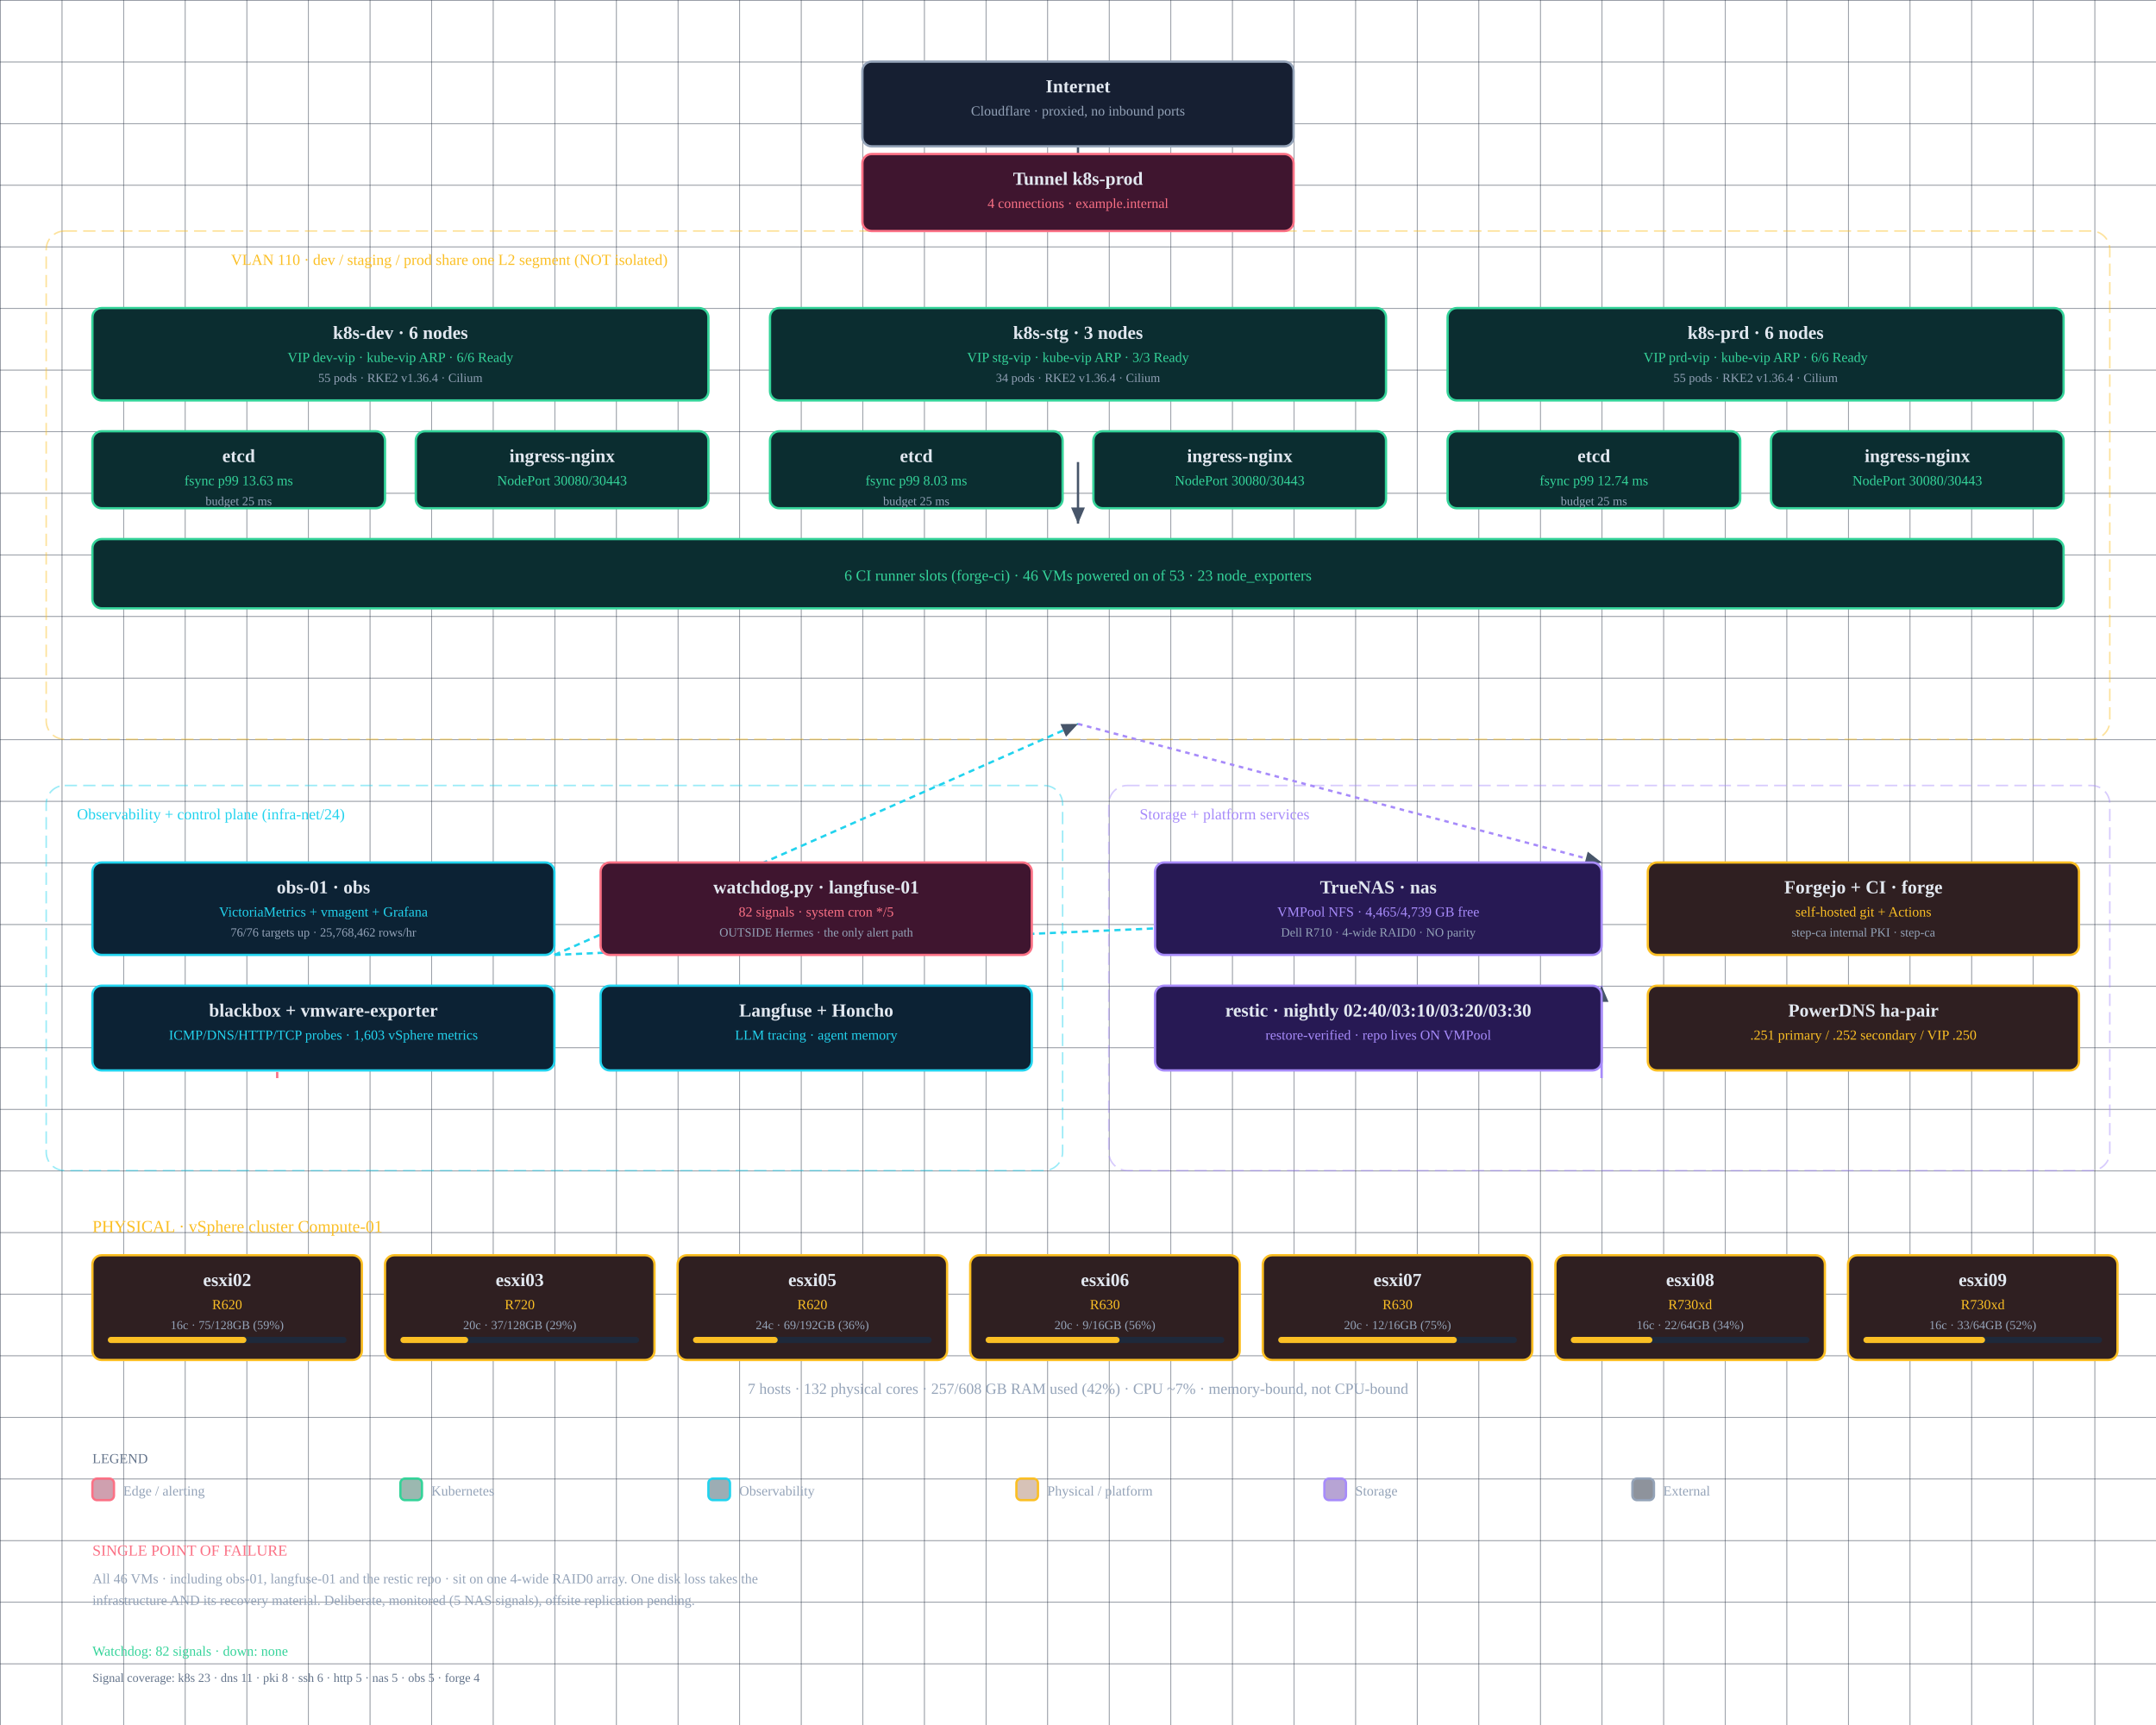
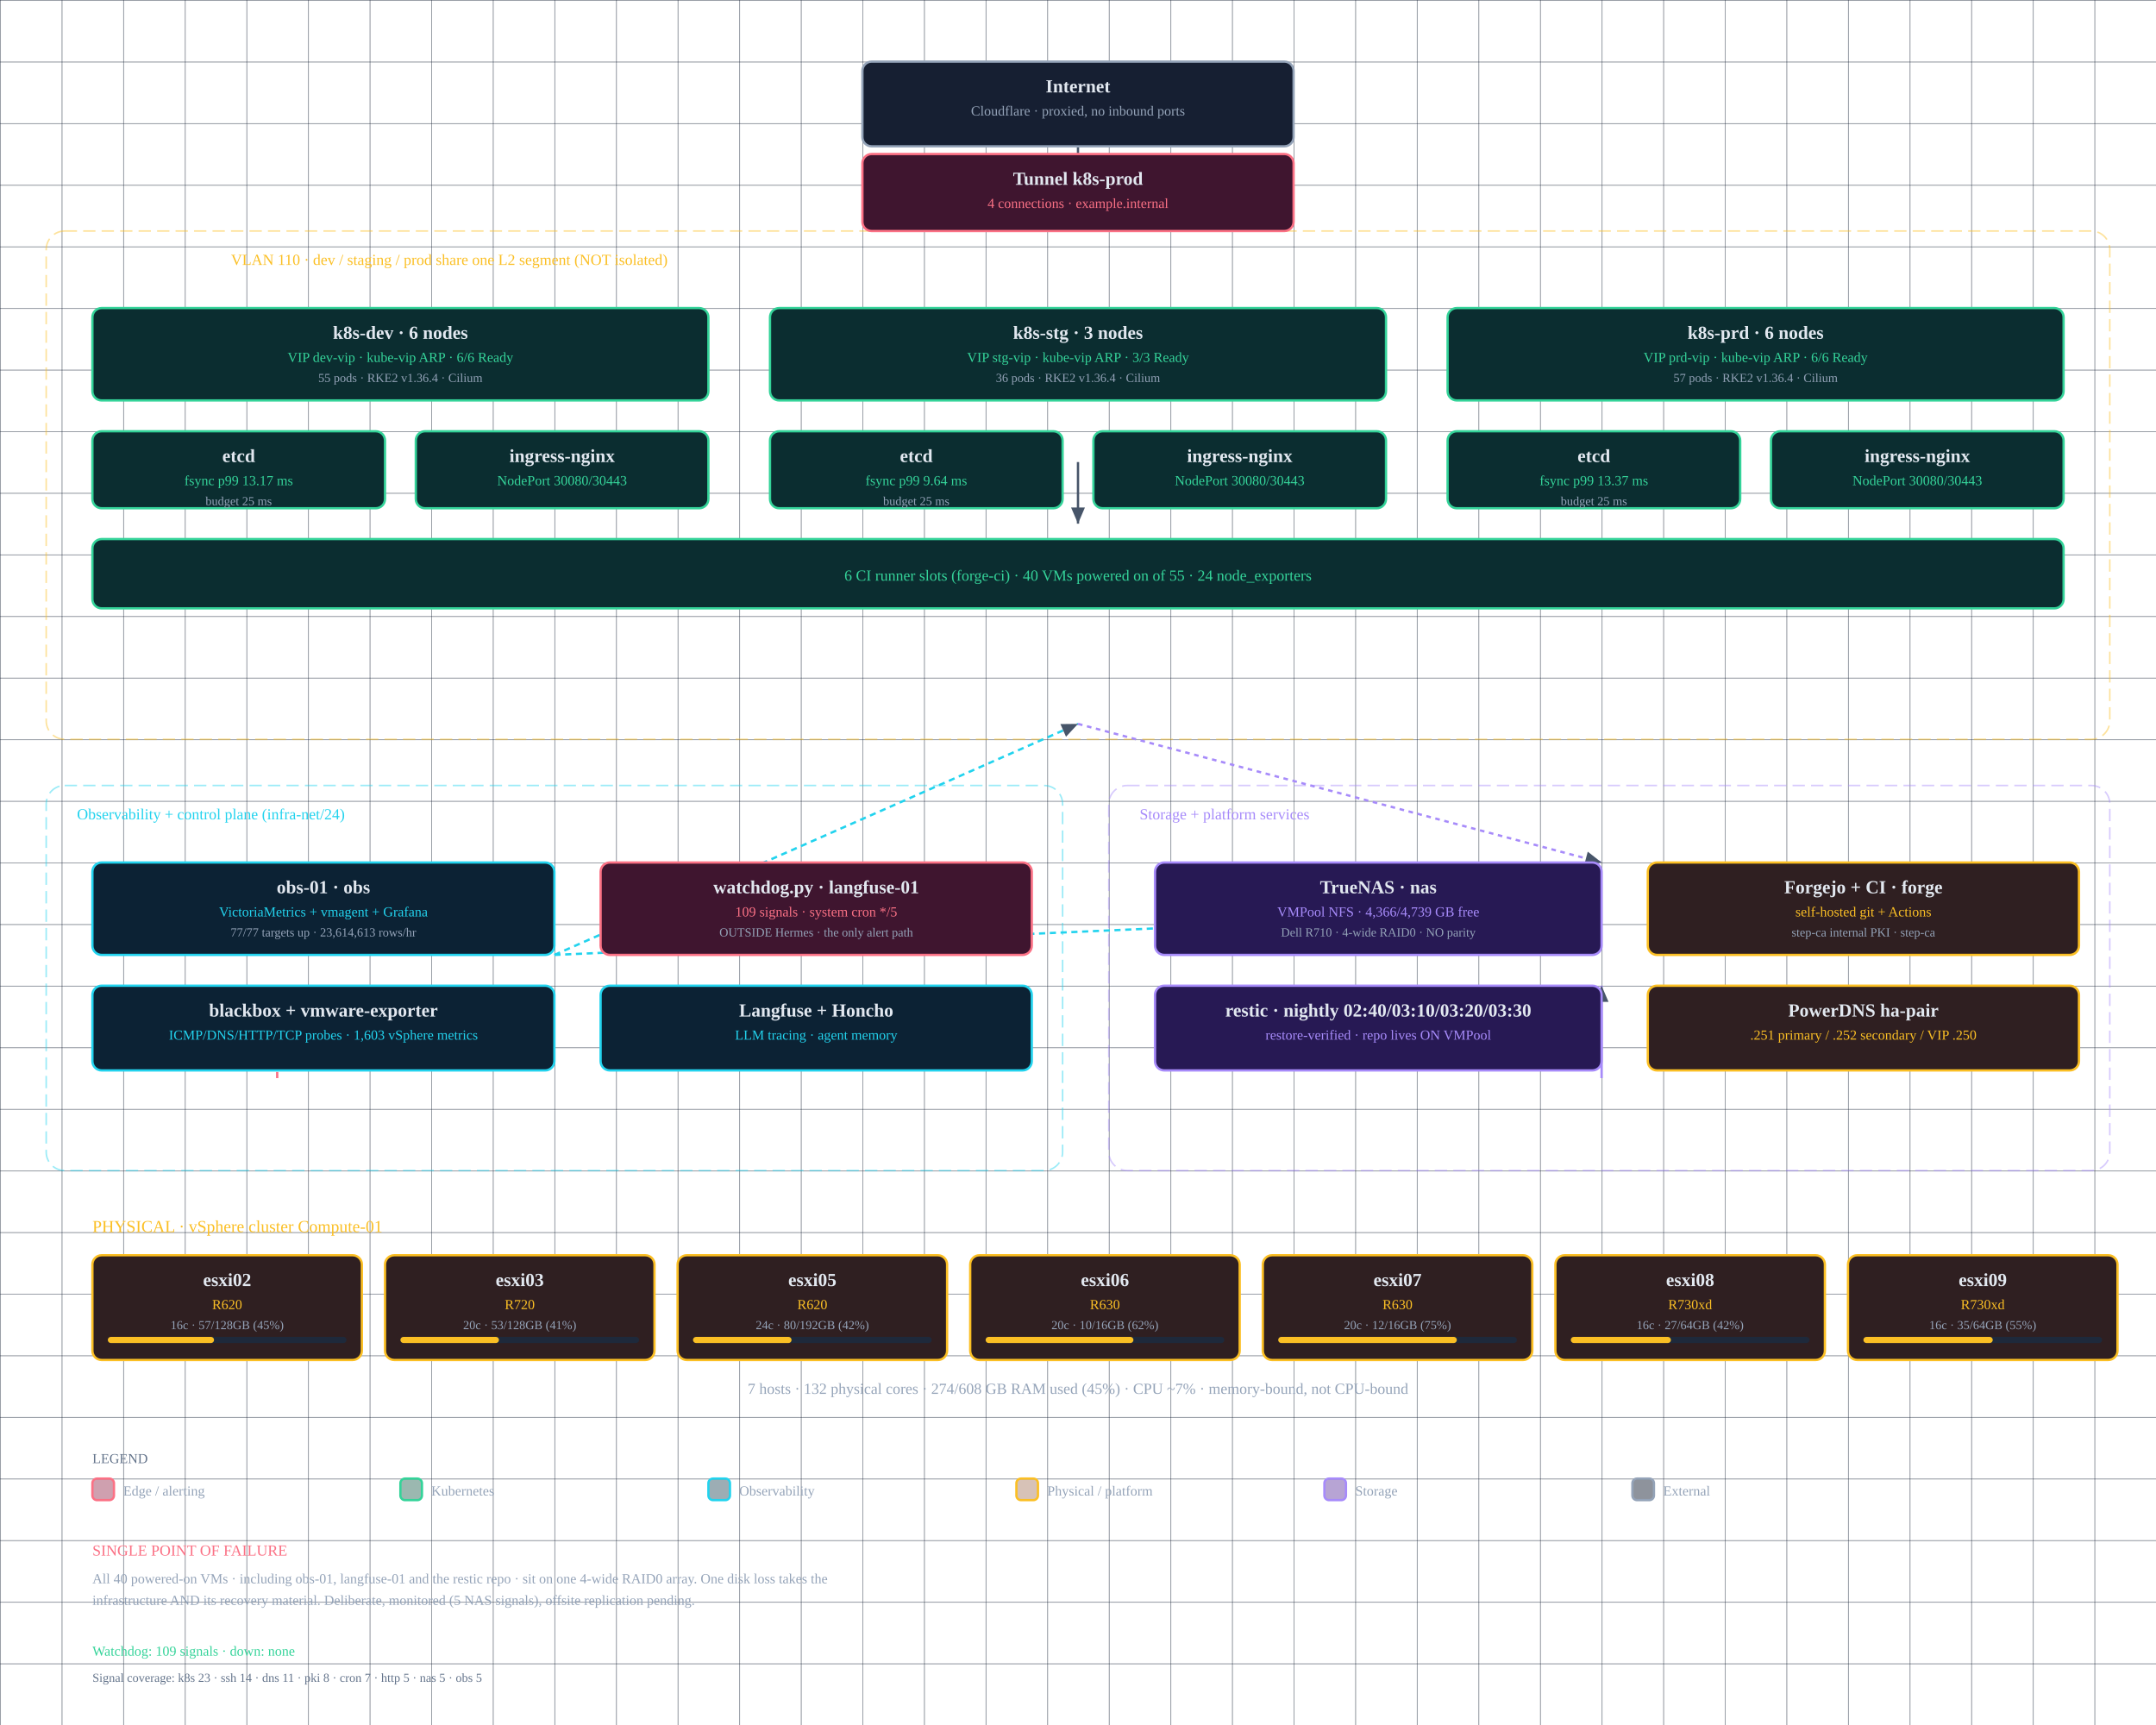
<svg xmlns="http://www.w3.org/2000/svg" viewBox="0 0 1400 1120">
  <defs>
    <pattern id="grid" width="40" height="40" patternUnits="userSpaceOnUse">
      <path d="M 40 0 L 0 0 0 40" fill="none" stroke="#1e293b" stroke-width="0.5" />
    </pattern>
    <marker id="ah" markerWidth="8" markerHeight="8" refX="7" refY="3" orient="auto">
      <path d="M0,0 L0,6 L7,3 z" fill="#475569" />
    </marker>
  </defs>
  <rect width="1400" height="1120" fill="url(#grid)" />
  <rect x="30" y="150" width="1340" height="330" rx="12" fill="none" stroke="#fbbf24" stroke-width="1" stroke-dasharray="8,4" opacity="0.45" />
  <text x="150" y="172" text-anchor="start" fill="#fbbf24" font-size="10">VLAN 110 · dev / staging / prod share one L2 segment (NOT isolated)</text>
  <rect x="30" y="510" width="660" height="250" rx="12" fill="none" stroke="#22d3ee" stroke-width="1" stroke-dasharray="8,4" opacity="0.45" />
  <text x="50" y="532" text-anchor="start" fill="#22d3ee" font-size="10">Observability + control plane (infra-net/24)</text>
  <rect x="720" y="510" width="650" height="250" rx="12" fill="none" stroke="#a78bfa" stroke-width="1" stroke-dasharray="8,4" opacity="0.45" />
  <text x="740" y="532" text-anchor="start" fill="#a78bfa" font-size="10">Storage + platform services</text>
  <line x1="700" y1="95" x2="700" y2="150" stroke="#475569" stroke-width="1.5" marker-end="url(#ah)" />
  <line x1="700" y1="300" x2="700" y2="340" stroke="#475569" stroke-width="1.5" marker-end="url(#ah)" />
  <line x1="360" y1="620" x2="700" y2="470" stroke="#22d3ee" stroke-width="1.5" stroke-dasharray="4,3" marker-end="url(#ah)" />
  <line x1="360" y1="620" x2="1040" y2="590" stroke="#22d3ee" stroke-width="1.5" stroke-dasharray="4,3" marker-end="url(#ah)" />
  <line x1="180" y1="700" x2="180" y2="640" stroke="#fb7185" stroke-width="1.5" stroke-dasharray="4,4" marker-end="url(#ah)" />
  <line x1="1040" y1="700" x2="1040" y2="640" stroke="#a78bfa" stroke-width="1.5" marker-end="url(#ah)" />
  <line x1="700" y1="470" x2="1040" y2="560" stroke="#a78bfa" stroke-width="1.5" stroke-dasharray="3,3" marker-end="url(#ah)" />
  <rect x="560" y="40" width="280" height="55" rx="6" fill="#0f172a" />
  <rect x="560" y="40" width="280" height="55" rx="6" fill="rgba(30, 41, 59, 0.5)" stroke="#94a3b8" stroke-width="1.5" />
  <text x="700.0" y="60" text-anchor="middle" fill="#e2e8f0" font-size="12" font-weight="600">Internet</text>
  <text x="700.0" y="75" text-anchor="middle" fill="#94a3b8" font-size="9">Cloudflare · proxied, no inbound ports</text>
  <rect x="560" y="100" width="280" height="50" rx="6" fill="#0f172a" />
  <rect x="560" y="100" width="280" height="50" rx="6" fill="rgba(136, 19, 55, 0.4)" stroke="#fb7185" stroke-width="1.5" />
  <text x="700.0" y="120" text-anchor="middle" fill="#e2e8f0" font-size="12" font-weight="600">Tunnel k8s-prod</text>
  <text x="700.0" y="135" text-anchor="middle" fill="#fb7185" font-size="9">4 connections · example.internal</text>
  <rect x="60" y="200" width="400" height="60" rx="6" fill="#0f172a" />
  <rect x="60" y="200" width="400" height="60" rx="6" fill="rgba(6, 78, 59, 0.4)" stroke="#34d399" stroke-width="1.5" />
  <text x="260.0" y="220" text-anchor="middle" fill="#e2e8f0" font-size="12" font-weight="600">k8s-dev · 6 nodes</text>
  <text x="260.0" y="235" text-anchor="middle" fill="#34d399" font-size="9">VIP dev-vip · kube-vip ARP · 6/6 Ready</text>
  <text x="260.0" y="248" text-anchor="middle" fill="#94a3b8" font-size="8">55 pods · RKE2 v1.36.4 · Cilium</text>
  <rect x="60" y="280" width="190" height="50" rx="6" fill="#0f172a" />
  <rect x="60" y="280" width="190" height="50" rx="6" fill="rgba(6, 78, 59, 0.4)" stroke="#34d399" stroke-width="1.5" />
  <text x="155.0" y="300" text-anchor="middle" fill="#e2e8f0" font-size="12" font-weight="600">etcd</text>
-   <text x="155.0" y="315" text-anchor="middle" fill="#34d399" font-size="9">fsync p99 13.63 ms</text>
+   <text x="155.0" y="315" text-anchor="middle" fill="#34d399" font-size="9">fsync p99 13.17 ms</text>
  <text x="155.0" y="328" text-anchor="middle" fill="#94a3b8" font-size="8">budget 25 ms</text>
  <rect x="270" y="280" width="190" height="50" rx="6" fill="#0f172a" />
  <rect x="270" y="280" width="190" height="50" rx="6" fill="rgba(6, 78, 59, 0.4)" stroke="#34d399" stroke-width="1.5" />
  <text x="365.0" y="300" text-anchor="middle" fill="#e2e8f0" font-size="12" font-weight="600">ingress-nginx</text>
  <text x="365.0" y="315" text-anchor="middle" fill="#34d399" font-size="9">NodePort 30080/30443</text>
  <rect x="500" y="200" width="400" height="60" rx="6" fill="#0f172a" />
  <rect x="500" y="200" width="400" height="60" rx="6" fill="rgba(6, 78, 59, 0.4)" stroke="#34d399" stroke-width="1.5" />
  <text x="700.0" y="220" text-anchor="middle" fill="#e2e8f0" font-size="12" font-weight="600">k8s-stg · 3 nodes</text>
  <text x="700.0" y="235" text-anchor="middle" fill="#34d399" font-size="9">VIP stg-vip · kube-vip ARP · 3/3 Ready</text>
-   <text x="700.0" y="248" text-anchor="middle" fill="#94a3b8" font-size="8">34 pods · RKE2 v1.36.4 · Cilium</text>
+   <text x="700.0" y="248" text-anchor="middle" fill="#94a3b8" font-size="8">36 pods · RKE2 v1.36.4 · Cilium</text>
  <rect x="500" y="280" width="190" height="50" rx="6" fill="#0f172a" />
  <rect x="500" y="280" width="190" height="50" rx="6" fill="rgba(6, 78, 59, 0.4)" stroke="#34d399" stroke-width="1.5" />
  <text x="595.0" y="300" text-anchor="middle" fill="#e2e8f0" font-size="12" font-weight="600">etcd</text>
-   <text x="595.0" y="315" text-anchor="middle" fill="#34d399" font-size="9">fsync p99 8.03 ms</text>
+   <text x="595.0" y="315" text-anchor="middle" fill="#34d399" font-size="9">fsync p99 9.64 ms</text>
  <text x="595.0" y="328" text-anchor="middle" fill="#94a3b8" font-size="8">budget 25 ms</text>
  <rect x="710" y="280" width="190" height="50" rx="6" fill="#0f172a" />
  <rect x="710" y="280" width="190" height="50" rx="6" fill="rgba(6, 78, 59, 0.4)" stroke="#34d399" stroke-width="1.5" />
  <text x="805.0" y="300" text-anchor="middle" fill="#e2e8f0" font-size="12" font-weight="600">ingress-nginx</text>
  <text x="805.0" y="315" text-anchor="middle" fill="#34d399" font-size="9">NodePort 30080/30443</text>
  <rect x="940" y="200" width="400" height="60" rx="6" fill="#0f172a" />
  <rect x="940" y="200" width="400" height="60" rx="6" fill="rgba(6, 78, 59, 0.4)" stroke="#34d399" stroke-width="1.5" />
  <text x="1140.0" y="220" text-anchor="middle" fill="#e2e8f0" font-size="12" font-weight="600">k8s-prd · 6 nodes</text>
  <text x="1140.0" y="235" text-anchor="middle" fill="#34d399" font-size="9">VIP prd-vip · kube-vip ARP · 6/6 Ready</text>
-   <text x="1140.0" y="248" text-anchor="middle" fill="#94a3b8" font-size="8">55 pods · RKE2 v1.36.4 · Cilium</text>
+   <text x="1140.0" y="248" text-anchor="middle" fill="#94a3b8" font-size="8">57 pods · RKE2 v1.36.4 · Cilium</text>
  <rect x="940" y="280" width="190" height="50" rx="6" fill="#0f172a" />
  <rect x="940" y="280" width="190" height="50" rx="6" fill="rgba(6, 78, 59, 0.4)" stroke="#34d399" stroke-width="1.5" />
  <text x="1035.0" y="300" text-anchor="middle" fill="#e2e8f0" font-size="12" font-weight="600">etcd</text>
-   <text x="1035.0" y="315" text-anchor="middle" fill="#34d399" font-size="9">fsync p99 12.74 ms</text>
+   <text x="1035.0" y="315" text-anchor="middle" fill="#34d399" font-size="9">fsync p99 13.37 ms</text>
  <text x="1035.0" y="328" text-anchor="middle" fill="#94a3b8" font-size="8">budget 25 ms</text>
  <rect x="1150" y="280" width="190" height="50" rx="6" fill="#0f172a" />
  <rect x="1150" y="280" width="190" height="50" rx="6" fill="rgba(6, 78, 59, 0.4)" stroke="#34d399" stroke-width="1.5" />
  <text x="1245.0" y="300" text-anchor="middle" fill="#e2e8f0" font-size="12" font-weight="600">ingress-nginx</text>
  <text x="1245.0" y="315" text-anchor="middle" fill="#34d399" font-size="9">NodePort 30080/30443</text>
  <rect x="60" y="350" width="1280" height="45" rx="6" fill="#0f172a" />
  <rect x="60" y="350" width="1280" height="45" rx="6" fill="rgba(6, 78, 59, 0.4)" stroke="#34d399" stroke-width="1.5" />
-   <text x="700" y="377" text-anchor="middle" fill="#34d399" font-size="10">6 CI runner slots (forge-ci) · 46 VMs powered on of 53 · 23 node_exporters</text>
+   <text x="700" y="377" text-anchor="middle" fill="#34d399" font-size="10">6 CI runner slots (forge-ci) · 40 VMs powered on of 55 · 24 node_exporters</text>
  <rect x="60" y="560" width="300" height="60" rx="6" fill="#0f172a" />
  <rect x="60" y="560" width="300" height="60" rx="6" fill="rgba(8, 51, 68, 0.4)" stroke="#22d3ee" stroke-width="1.5" />
  <text x="210.0" y="580" text-anchor="middle" fill="#e2e8f0" font-size="12" font-weight="600">obs-01 · obs</text>
  <text x="210.0" y="595" text-anchor="middle" fill="#22d3ee" font-size="9">VictoriaMetrics + vmagent + Grafana</text>
-   <text x="210.0" y="608" text-anchor="middle" fill="#94a3b8" font-size="8">76/76 targets up · 25,768,462 rows/hr</text>
+   <text x="210.0" y="608" text-anchor="middle" fill="#94a3b8" font-size="8">77/77 targets up · 23,614,613 rows/hr</text>
  <rect x="60" y="640" width="300" height="55" rx="6" fill="#0f172a" />
  <rect x="60" y="640" width="300" height="55" rx="6" fill="rgba(8, 51, 68, 0.4)" stroke="#22d3ee" stroke-width="1.5" />
  <text x="210.0" y="660" text-anchor="middle" fill="#e2e8f0" font-size="12" font-weight="600">blackbox + vmware-exporter</text>
  <text x="210.0" y="675" text-anchor="middle" fill="#22d3ee" font-size="9">ICMP/DNS/HTTP/TCP probes · 1,603 vSphere metrics</text>
  <rect x="390" y="560" width="280" height="60" rx="6" fill="#0f172a" />
  <rect x="390" y="560" width="280" height="60" rx="6" fill="rgba(136, 19, 55, 0.4)" stroke="#fb7185" stroke-width="1.5" />
  <text x="530.0" y="580" text-anchor="middle" fill="#e2e8f0" font-size="12" font-weight="600">watchdog.py · langfuse-01</text>
-   <text x="530.0" y="595" text-anchor="middle" fill="#fb7185" font-size="9">82 signals · system cron */5</text>
+   <text x="530.0" y="595" text-anchor="middle" fill="#fb7185" font-size="9">109 signals · system cron */5</text>
  <text x="530.0" y="608" text-anchor="middle" fill="#94a3b8" font-size="8">OUTSIDE Hermes · the only alert path</text>
  <rect x="390" y="640" width="280" height="55" rx="6" fill="#0f172a" />
  <rect x="390" y="640" width="280" height="55" rx="6" fill="rgba(8, 51, 68, 0.4)" stroke="#22d3ee" stroke-width="1.5" />
  <text x="530.0" y="660" text-anchor="middle" fill="#e2e8f0" font-size="12" font-weight="600">Langfuse + Honcho</text>
  <text x="530.0" y="675" text-anchor="middle" fill="#22d3ee" font-size="9">LLM tracing · agent memory</text>
  <rect x="750" y="560" width="290" height="60" rx="6" fill="#0f172a" />
  <rect x="750" y="560" width="290" height="60" rx="6" fill="rgba(76, 29, 149, 0.4)" stroke="#a78bfa" stroke-width="1.5" />
  <text x="895.0" y="580" text-anchor="middle" fill="#e2e8f0" font-size="12" font-weight="600">TrueNAS · nas</text>
-   <text x="895.0" y="595" text-anchor="middle" fill="#a78bfa" font-size="9">VMPool NFS · 4,465/4,739 GB free</text>
+   <text x="895.0" y="595" text-anchor="middle" fill="#a78bfa" font-size="9">VMPool NFS · 4,366/4,739 GB free</text>
  <text x="895.0" y="608" text-anchor="middle" fill="#94a3b8" font-size="8">Dell R710 · 4-wide RAID0 · NO parity</text>
  <rect x="750" y="640" width="290" height="55" rx="6" fill="#0f172a" />
  <rect x="750" y="640" width="290" height="55" rx="6" fill="rgba(76, 29, 149, 0.4)" stroke="#a78bfa" stroke-width="1.5" />
  <text x="895.0" y="660" text-anchor="middle" fill="#e2e8f0" font-size="12" font-weight="600">restic · nightly 02:40/03:10/03:20/03:30</text>
  <text x="895.0" y="675" text-anchor="middle" fill="#a78bfa" font-size="9">restore-verified · repo lives ON VMPool</text>
  <rect x="1070" y="560" width="280" height="60" rx="6" fill="#0f172a" />
  <rect x="1070" y="560" width="280" height="60" rx="6" fill="rgba(120, 53, 15, 0.3)" stroke="#fbbf24" stroke-width="1.5" />
  <text x="1210.0" y="580" text-anchor="middle" fill="#e2e8f0" font-size="12" font-weight="600">Forgejo + CI · forge</text>
  <text x="1210.0" y="595" text-anchor="middle" fill="#fbbf24" font-size="9">self-hosted git + Actions</text>
  <text x="1210.0" y="608" text-anchor="middle" fill="#94a3b8" font-size="8">step-ca internal PKI · step-ca</text>
  <rect x="1070" y="640" width="280" height="55" rx="6" fill="#0f172a" />
  <rect x="1070" y="640" width="280" height="55" rx="6" fill="rgba(120, 53, 15, 0.3)" stroke="#fbbf24" stroke-width="1.5" />
  <text x="1210.0" y="660" text-anchor="middle" fill="#e2e8f0" font-size="12" font-weight="600">PowerDNS ha-pair</text>
  <text x="1210.0" y="675" text-anchor="middle" fill="#fbbf24" font-size="9">.251 primary / .252 secondary / VIP .250</text>
  <text x="60" y="800" text-anchor="start" fill="#fbbf24" font-size="11">PHYSICAL · vSphere cluster Compute-01</text>
  <rect x="60" y="815" width="175" height="68" rx="6" fill="#0f172a" />
  <rect x="60" y="815" width="175" height="68" rx="6" fill="rgba(120, 53, 15, 0.3)" stroke="#fbbf24" stroke-width="1.5" />
  <text x="147.5" y="835" text-anchor="middle" fill="#e2e8f0" font-size="12" font-weight="600">esxi02</text>
  <text x="147.5" y="850" text-anchor="middle" fill="#fbbf24" font-size="9">R620</text>
-   <text x="147.5" y="863" text-anchor="middle" fill="#94a3b8" font-size="8">16c · 75/128GB (59%)</text>
+   <text x="147.5" y="863" text-anchor="middle" fill="#94a3b8" font-size="8">16c · 57/128GB (45%)</text>
  <rect x="70" y="868" width="155" height="4" rx="2" fill="#1e293b" />
-   <rect x="70" y="868" width="90" height="4" rx="2" fill="#fbbf24" />
+   <rect x="70" y="868" width="69" height="4" rx="2" fill="#fbbf24" />
  <rect x="250" y="815" width="175" height="68" rx="6" fill="#0f172a" />
  <rect x="250" y="815" width="175" height="68" rx="6" fill="rgba(120, 53, 15, 0.3)" stroke="#fbbf24" stroke-width="1.5" />
  <text x="337.5" y="835" text-anchor="middle" fill="#e2e8f0" font-size="12" font-weight="600">esxi03</text>
  <text x="337.5" y="850" text-anchor="middle" fill="#fbbf24" font-size="9">R720</text>
-   <text x="337.5" y="863" text-anchor="middle" fill="#94a3b8" font-size="8">20c · 37/128GB (29%)</text>
+   <text x="337.5" y="863" text-anchor="middle" fill="#94a3b8" font-size="8">20c · 53/128GB (41%)</text>
  <rect x="260" y="868" width="155" height="4" rx="2" fill="#1e293b" />
-   <rect x="260" y="868" width="44" height="4" rx="2" fill="#fbbf24" />
+   <rect x="260" y="868" width="64" height="4" rx="2" fill="#fbbf24" />
  <rect x="440" y="815" width="175" height="68" rx="6" fill="#0f172a" />
  <rect x="440" y="815" width="175" height="68" rx="6" fill="rgba(120, 53, 15, 0.3)" stroke="#fbbf24" stroke-width="1.5" />
  <text x="527.5" y="835" text-anchor="middle" fill="#e2e8f0" font-size="12" font-weight="600">esxi05</text>
  <text x="527.5" y="850" text-anchor="middle" fill="#fbbf24" font-size="9">R620</text>
-   <text x="527.5" y="863" text-anchor="middle" fill="#94a3b8" font-size="8">24c · 69/192GB (36%)</text>
+   <text x="527.5" y="863" text-anchor="middle" fill="#94a3b8" font-size="8">24c · 80/192GB (42%)</text>
  <rect x="450" y="868" width="155" height="4" rx="2" fill="#1e293b" />
-   <rect x="450" y="868" width="55" height="4" rx="2" fill="#fbbf24" />
+   <rect x="450" y="868" width="64" height="4" rx="2" fill="#fbbf24" />
  <rect x="630" y="815" width="175" height="68" rx="6" fill="#0f172a" />
  <rect x="630" y="815" width="175" height="68" rx="6" fill="rgba(120, 53, 15, 0.3)" stroke="#fbbf24" stroke-width="1.5" />
  <text x="717.5" y="835" text-anchor="middle" fill="#e2e8f0" font-size="12" font-weight="600">esxi06</text>
  <text x="717.5" y="850" text-anchor="middle" fill="#fbbf24" font-size="9">R630</text>
-   <text x="717.5" y="863" text-anchor="middle" fill="#94a3b8" font-size="8">20c · 9/16GB (56%)</text>
+   <text x="717.5" y="863" text-anchor="middle" fill="#94a3b8" font-size="8">20c · 10/16GB (62%)</text>
  <rect x="640" y="868" width="155" height="4" rx="2" fill="#1e293b" />
-   <rect x="640" y="868" width="87" height="4" rx="2" fill="#fbbf24" />
+   <rect x="640" y="868" width="96" height="4" rx="2" fill="#fbbf24" />
  <rect x="820" y="815" width="175" height="68" rx="6" fill="#0f172a" />
  <rect x="820" y="815" width="175" height="68" rx="6" fill="rgba(120, 53, 15, 0.3)" stroke="#fbbf24" stroke-width="1.5" />
  <text x="907.5" y="835" text-anchor="middle" fill="#e2e8f0" font-size="12" font-weight="600">esxi07</text>
  <text x="907.5" y="850" text-anchor="middle" fill="#fbbf24" font-size="9">R630</text>
  <text x="907.5" y="863" text-anchor="middle" fill="#94a3b8" font-size="8">20c · 12/16GB (75%)</text>
  <rect x="830" y="868" width="155" height="4" rx="2" fill="#1e293b" />
  <rect x="830" y="868" width="116" height="4" rx="2" fill="#fbbf24" />
  <rect x="1010" y="815" width="175" height="68" rx="6" fill="#0f172a" />
  <rect x="1010" y="815" width="175" height="68" rx="6" fill="rgba(120, 53, 15, 0.3)" stroke="#fbbf24" stroke-width="1.5" />
  <text x="1097.5" y="835" text-anchor="middle" fill="#e2e8f0" font-size="12" font-weight="600">esxi08</text>
  <text x="1097.5" y="850" text-anchor="middle" fill="#fbbf24" font-size="9">R730xd</text>
-   <text x="1097.5" y="863" text-anchor="middle" fill="#94a3b8" font-size="8">16c · 22/64GB (34%)</text>
+   <text x="1097.5" y="863" text-anchor="middle" fill="#94a3b8" font-size="8">16c · 27/64GB (42%)</text>
  <rect x="1020" y="868" width="155" height="4" rx="2" fill="#1e293b" />
-   <rect x="1020" y="868" width="53" height="4" rx="2" fill="#fbbf24" />
+   <rect x="1020" y="868" width="65" height="4" rx="2" fill="#fbbf24" />
  <rect x="1200" y="815" width="175" height="68" rx="6" fill="#0f172a" />
  <rect x="1200" y="815" width="175" height="68" rx="6" fill="rgba(120, 53, 15, 0.3)" stroke="#fbbf24" stroke-width="1.5" />
  <text x="1287.5" y="835" text-anchor="middle" fill="#e2e8f0" font-size="12" font-weight="600">esxi09</text>
  <text x="1287.5" y="850" text-anchor="middle" fill="#fbbf24" font-size="9">R730xd</text>
-   <text x="1287.5" y="863" text-anchor="middle" fill="#94a3b8" font-size="8">16c · 33/64GB (52%)</text>
+   <text x="1287.5" y="863" text-anchor="middle" fill="#94a3b8" font-size="8">16c · 35/64GB (55%)</text>
  <rect x="1210" y="868" width="155" height="4" rx="2" fill="#1e293b" />
-   <rect x="1210" y="868" width="79" height="4" rx="2" fill="#fbbf24" />
-   <text x="700" y="905" text-anchor="middle" fill="#94a3b8" font-size="10">7 hosts · 132 physical cores · 257/608 GB RAM used (42%) · CPU ~7% · memory-bound, not CPU-bound</text>
+   <rect x="1210" y="868" width="84" height="4" rx="2" fill="#fbbf24" />
+   <text x="700" y="905" text-anchor="middle" fill="#94a3b8" font-size="10">7 hosts · 132 physical cores · 274/608 GB RAM used (45%) · CPU ~7% · memory-bound, not CPU-bound</text>
  <text x="60" y="950" text-anchor="start" fill="#64748b" font-size="9">LEGEND</text>
  <rect x="60" y="960" width="14" height="14" rx="3" fill="rgba(136, 19, 55, 0.4)" stroke="#fb7185" stroke-width="1.5" />
  <text x="80" y="971" text-anchor="start" fill="#94a3b8" font-size="9">Edge / alerting</text>
  <rect x="260" y="960" width="14" height="14" rx="3" fill="rgba(6, 78, 59, 0.4)" stroke="#34d399" stroke-width="1.5" />
  <text x="280" y="971" text-anchor="start" fill="#94a3b8" font-size="9">Kubernetes</text>
  <rect x="460" y="960" width="14" height="14" rx="3" fill="rgba(8, 51, 68, 0.4)" stroke="#22d3ee" stroke-width="1.5" />
  <text x="480" y="971" text-anchor="start" fill="#94a3b8" font-size="9">Observability</text>
  <rect x="660" y="960" width="14" height="14" rx="3" fill="rgba(120, 53, 15, 0.3)" stroke="#fbbf24" stroke-width="1.5" />
  <text x="680" y="971" text-anchor="start" fill="#94a3b8" font-size="9">Physical / platform</text>
  <rect x="860" y="960" width="14" height="14" rx="3" fill="rgba(76, 29, 149, 0.4)" stroke="#a78bfa" stroke-width="1.5" />
  <text x="880" y="971" text-anchor="start" fill="#94a3b8" font-size="9">Storage</text>
  <rect x="1060" y="960" width="14" height="14" rx="3" fill="rgba(30, 41, 59, 0.5)" stroke="#94a3b8" stroke-width="1.5" />
  <text x="1080" y="971" text-anchor="start" fill="#94a3b8" font-size="9">External</text>
  <text x="60" y="1010" text-anchor="start" fill="#fb7185" font-size="10">SINGLE POINT OF FAILURE</text>
-   <text x="60" y="1028" text-anchor="start" fill="#94a3b8" font-size="9">All 46 VMs · including obs-01, langfuse-01 and the restic repo · sit on one 4-wide RAID0 array. One disk loss takes the</text>
+   <text x="60" y="1028" text-anchor="start" fill="#94a3b8" font-size="9">All 40 powered-on VMs · including obs-01, langfuse-01 and the restic repo · sit on one 4-wide RAID0 array. One disk loss takes the</text>
  <text x="60" y="1042" text-anchor="start" fill="#94a3b8" font-size="9">infrastructure AND its recovery material. Deliberate, monitored (5 NAS signals), offsite replication pending.</text>
-   <text x="60" y="1075" text-anchor="start" fill="#34d399" font-size="9">Watchdog: 82 signals · down: none</text>
-   <text x="60" y="1092" text-anchor="start" fill="#64748b" font-size="8">Signal coverage: k8s 23 · dns 11 · pki 8 · ssh 6 · http 5 · nas 5 · obs 5 · forge 4</text>
+   <text x="60" y="1075" text-anchor="start" fill="#34d399" font-size="9">Watchdog: 109 signals · down: none</text>
+   <text x="60" y="1092" text-anchor="start" fill="#64748b" font-size="8">Signal coverage: k8s 23 · ssh 14 · dns 11 · pki 8 · cron 7 · http 5 · nas 5 · obs 5</text>
</svg>
